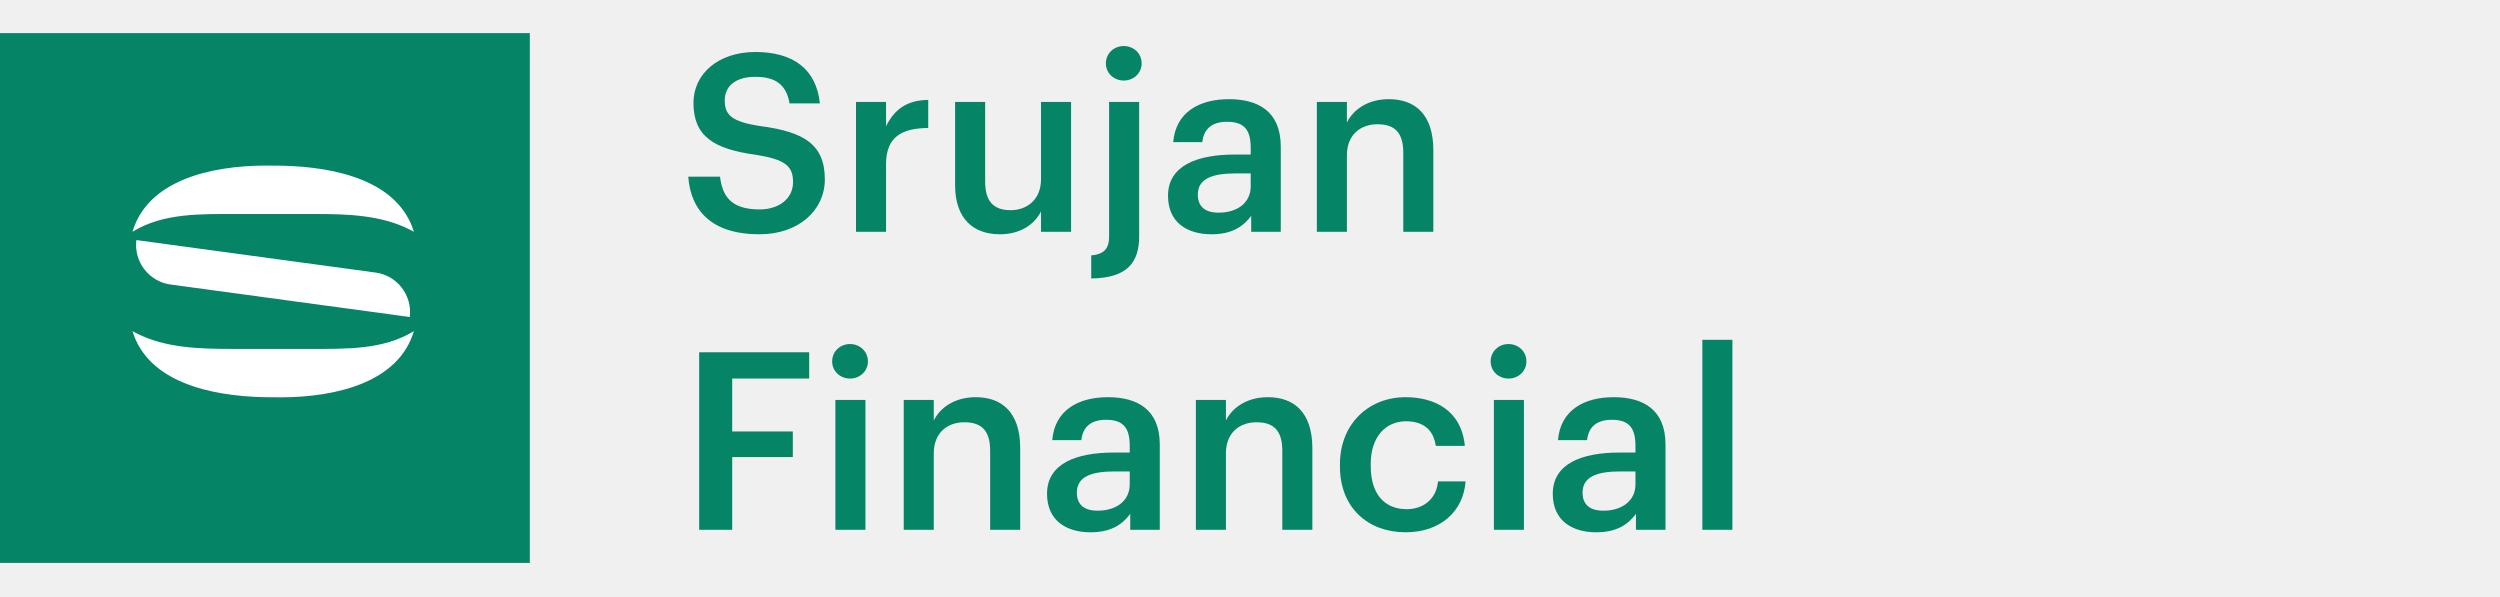
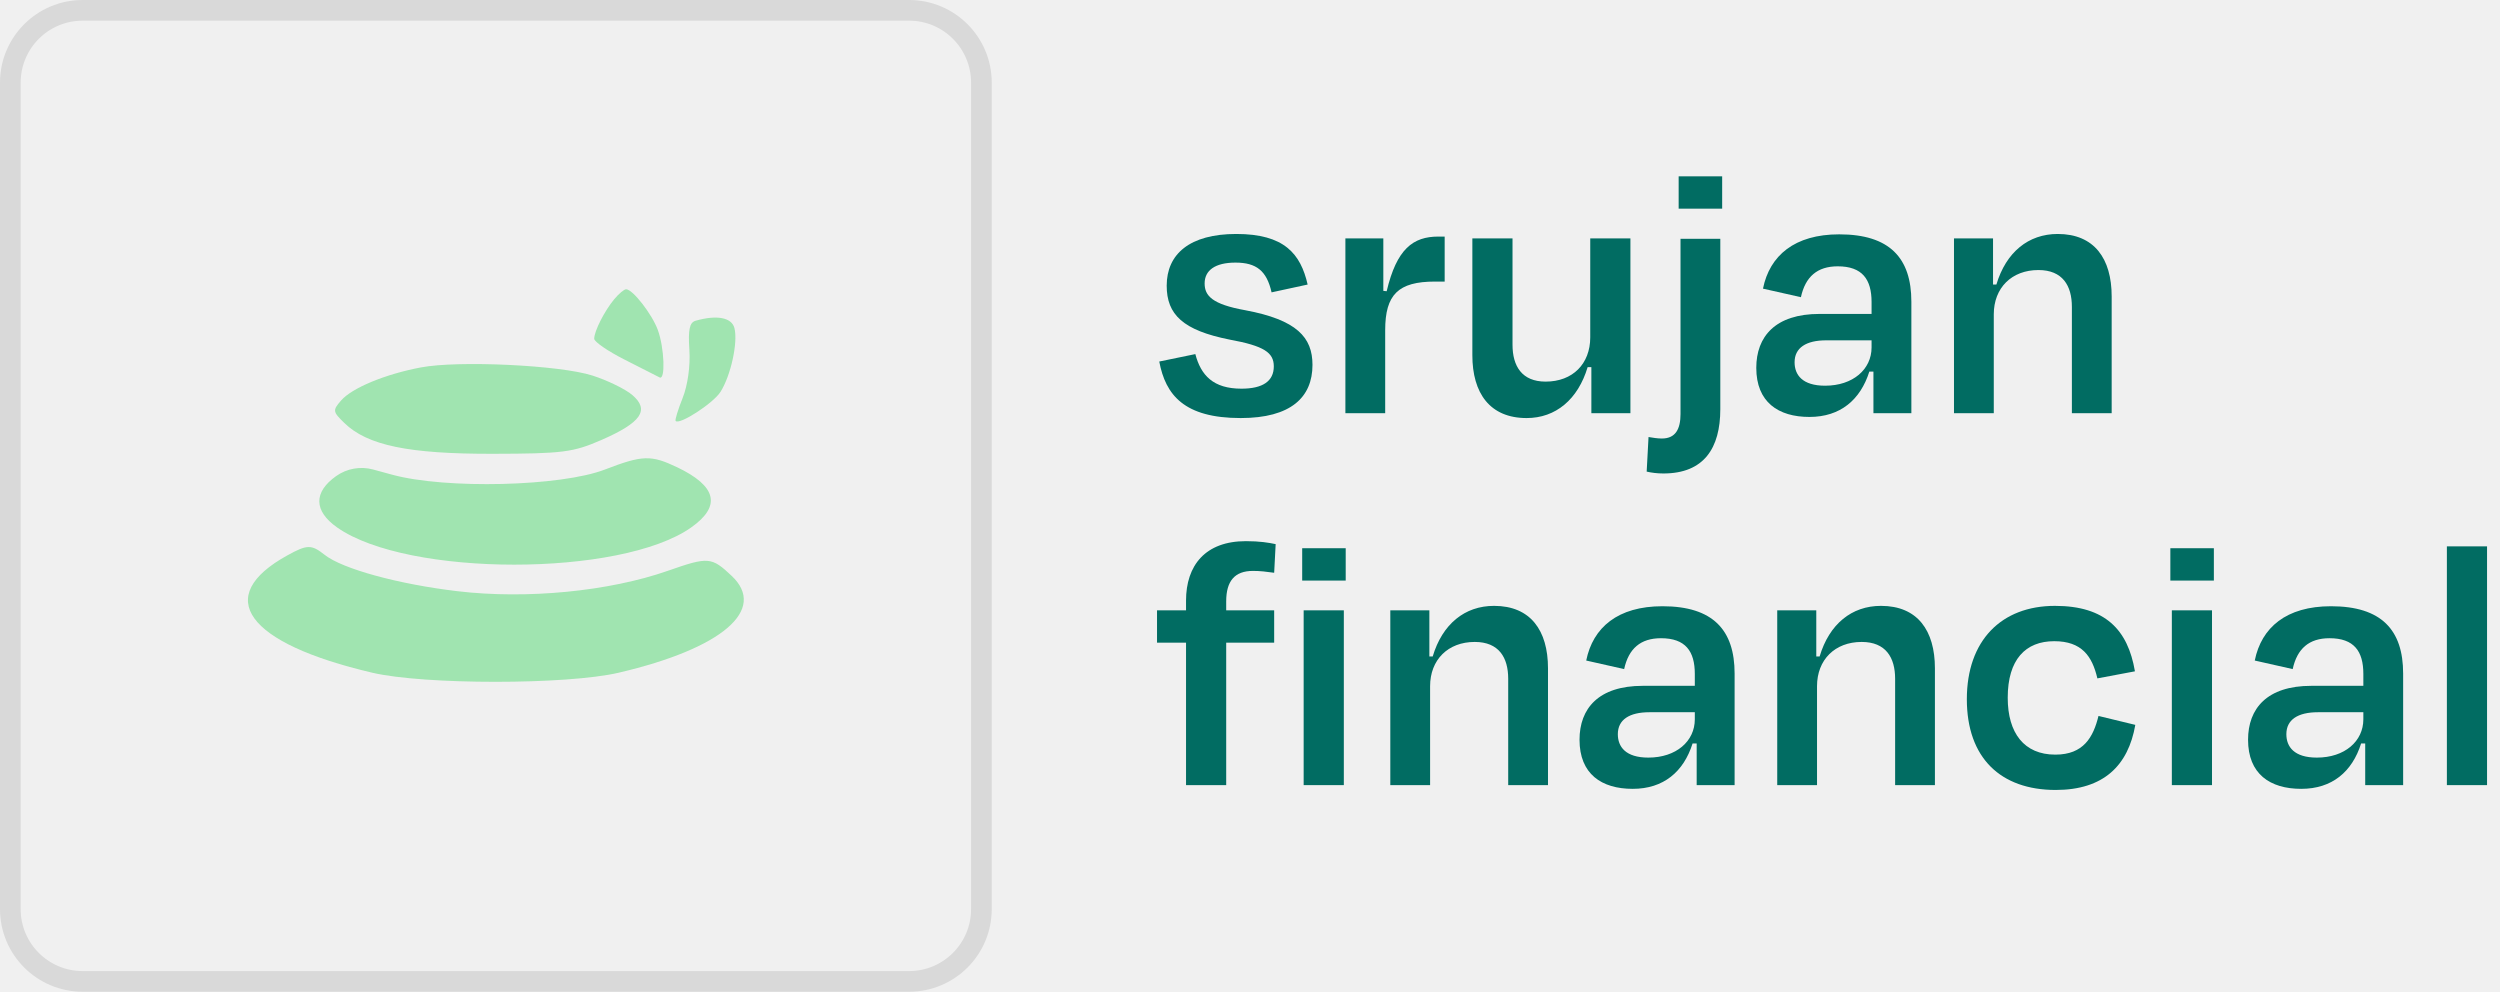
- <svg xmlns="http://www.w3.org/2000/svg" width="151" height="36" viewBox="0 0 151 36" fill="none">
-   <path d="M45.875 14.15C48.245 14.15 49.82 12.695 49.82 10.835C49.82 8.69 48.515 7.97 45.995 7.625C44.135 7.355 43.775 6.92 43.775 6.05C43.775 5.225 44.405 4.64 45.62 4.64C46.85 4.64 47.495 5.12 47.69 6.245H49.52C49.31 4.19 47.93 3.14 45.62 3.14C43.385 3.14 41.885 4.46 41.885 6.215C41.885 8.225 43.1 9.005 45.665 9.35C47.405 9.635 47.9 10.01 47.9 11C47.9 11.99 47.06 12.65 45.875 12.65C44.06 12.65 43.625 11.75 43.49 10.67H41.57C41.72 12.695 42.95 14.15 45.875 14.15ZM51.702 14H53.517V9.92C53.517 8.255 54.477 7.745 56.066 7.73V6.035C54.746 6.05 54.011 6.635 53.517 7.625V6.155H51.702V14ZM60.388 14.15C61.663 14.15 62.488 13.535 62.878 12.77V14H64.693V6.155H62.878V10.82C62.878 12.065 62.023 12.695 61.048 12.695C59.998 12.695 59.503 12.155 59.503 10.97V6.155H57.688V11.18C57.688 13.265 58.843 14.15 60.388 14.15ZM65.91 16.82C68.085 16.79 68.805 15.86 68.805 14.27V6.155H66.99V14.315C66.99 14.975 66.705 15.365 65.91 15.425V16.82ZM67.875 4.865C68.475 4.865 68.955 4.415 68.955 3.83C68.955 3.23 68.475 2.78 67.875 2.78C67.275 2.78 66.795 3.23 66.795 3.83C66.795 4.415 67.275 4.865 67.875 4.865ZM73.173 14.15C74.373 14.15 75.063 13.715 75.573 13.04V14H77.358V8.855C77.358 6.71 75.978 5.99 74.223 5.99C72.468 5.99 71.013 6.755 70.863 8.585H72.618C72.708 7.805 73.173 7.355 74.118 7.355C75.183 7.355 75.543 7.88 75.543 8.93V9.335H74.568C72.318 9.335 70.548 9.995 70.548 11.825C70.548 13.46 71.733 14.15 73.173 14.15ZM73.608 12.845C72.708 12.845 72.348 12.41 72.348 11.75C72.348 10.79 73.233 10.475 74.613 10.475H75.543V11.255C75.543 12.26 74.718 12.845 73.608 12.845ZM79.538 14H81.353V9.38C81.353 8.135 82.178 7.505 83.198 7.505C84.278 7.505 84.758 8.045 84.758 9.23V14H86.573V9.065C86.573 6.905 85.463 5.99 83.888 5.99C82.598 5.99 81.728 6.635 81.353 7.4V6.155H79.538V14ZM42.23 32H44.225V27.605H47.885V26.06H44.225V22.865H48.875V21.275H42.23V32ZM50.457 32H52.272V24.155H50.457V32ZM51.342 22.865C51.942 22.865 52.422 22.415 52.422 21.83C52.422 21.23 51.942 20.78 51.342 20.78C50.742 20.78 50.262 21.23 50.262 21.83C50.262 22.415 50.742 22.865 51.342 22.865ZM54.585 32H56.4V27.38C56.4 26.135 57.225 25.505 58.245 25.505C59.325 25.505 59.805 26.045 59.805 27.23V32H61.62V27.065C61.62 24.905 60.51 23.99 58.935 23.99C57.645 23.99 56.775 24.635 56.4 25.4V24.155H54.585V32ZM65.866 32.15C67.066 32.15 67.756 31.715 68.266 31.04V32H70.051V26.855C70.051 24.71 68.671 23.99 66.916 23.99C65.161 23.99 63.706 24.755 63.556 26.585H65.311C65.401 25.805 65.866 25.355 66.811 25.355C67.876 25.355 68.236 25.88 68.236 26.93V27.335H67.261C65.011 27.335 63.241 27.995 63.241 29.825C63.241 31.46 64.426 32.15 65.866 32.15ZM66.301 30.845C65.401 30.845 65.041 30.41 65.041 29.75C65.041 28.79 65.926 28.475 67.306 28.475H68.236V29.255C68.236 30.26 67.411 30.845 66.301 30.845ZM72.231 32H74.046V27.38C74.046 26.135 74.871 25.505 75.891 25.505C76.971 25.505 77.451 26.045 77.451 27.23V32H79.266V27.065C79.266 24.905 78.156 23.99 76.581 23.99C75.291 23.99 74.421 24.635 74.046 25.4V24.155H72.231V32ZM84.892 32.15C87.022 32.15 88.387 30.875 88.522 29.075H86.857C86.752 30.185 85.927 30.755 84.967 30.755C83.632 30.755 82.792 29.855 82.792 28.145V28.025C82.792 26.405 83.677 25.445 84.922 25.445C85.882 25.445 86.572 25.88 86.722 26.93H88.477C88.267 24.77 86.632 23.99 84.892 23.99C82.702 23.99 80.932 25.565 80.932 28.055V28.175C80.932 30.68 82.642 32.15 84.892 32.15ZM90.23 32H92.045V24.155H90.23V32ZM91.115 22.865C91.715 22.865 92.195 22.415 92.195 21.83C92.195 21.23 91.715 20.78 91.115 20.78C90.515 20.78 90.035 21.23 90.035 21.83C90.035 22.415 90.515 22.865 91.115 22.865ZM96.412 32.15C97.612 32.15 98.302 31.715 98.812 31.04V32H100.597V26.855C100.597 24.71 99.217 23.99 97.462 23.99C95.707 23.99 94.252 24.755 94.102 26.585H95.857C95.947 25.805 96.412 25.355 97.357 25.355C98.422 25.355 98.782 25.88 98.782 26.93V27.335H97.807C95.557 27.335 93.787 27.995 93.787 29.825C93.787 31.46 94.972 32.15 96.412 32.15ZM96.847 30.845C95.947 30.845 95.587 30.41 95.587 29.75C95.587 28.79 96.472 28.475 97.852 28.475H98.782V29.255C98.782 30.26 97.957 30.845 96.847 30.845ZM102.822 32H104.637V20.525H102.822V32Z" fill="#068466" />
-   <rect y="2" width="32" height="32" fill="#068466" />
-   <path d="M22.687 16.463C23.991 16.64 24.915 17.842 24.75 19.148L10.3 17.185C8.996 17.008 8.073 15.806 8.237 14.501L22.687 16.463Z" fill="white" />
-   <path d="M19.013 12.926H14.315C12.142 12.926 9.848 12.857 8 14C8.931 10.877 12.726 10.02 15.985 10.001C16.349 9.998 16.709 10.002 17.071 10.01C20.296 10.087 24.055 10.915 25 14C24.907 13.949 24.816 13.901 24.727 13.856C22.988 12.981 20.96 12.926 19.013 12.926Z" fill="white" />
-   <path d="M13.987 21.074H18.685C20.858 21.074 23.152 21.143 25 20C24.069 23.123 20.274 23.98 17.015 23.999C16.651 24.002 16.291 23.998 15.929 23.99C12.704 23.913 8.945 23.085 8 20C8.093 20.051 8.184 20.099 8.273 20.144C10.012 21.019 12.04 21.074 13.987 21.074Z" fill="white" />
+ <svg xmlns="http://www.w3.org/2000/svg" width="121" height="48" viewBox="0 0 121 48" fill="none">
+   <path d="M60.05 20.234C62.48 20.234 63.524 19.226 63.524 17.66C63.524 16.328 62.768 15.482 60.266 15.014C58.664 14.726 58.304 14.312 58.304 13.718C58.304 13.088 58.808 12.71 59.798 12.71C60.806 12.71 61.31 13.106 61.544 14.15L63.29 13.772C62.948 12.278 62.156 11.324 59.834 11.324C57.584 11.324 56.468 12.296 56.468 13.826C56.468 15.23 57.26 15.986 59.51 16.436C61.184 16.742 61.652 17.066 61.652 17.732C61.652 18.452 61.112 18.812 60.086 18.812C58.718 18.812 58.124 18.164 57.854 17.138L56.108 17.498C56.414 19.118 57.314 20.234 60.05 20.234Z" fill="#016C62" />
+   <path d="M67.043 20V15.986C67.043 14.258 67.672 13.628 69.454 13.628H69.922V11.45H69.617C68.392 11.45 67.6 12.044 67.115 14.096L66.953 14.078V11.54H65.117V20H67.043Z" fill="#016C62" />
+   <path d="M77.022 20H78.912V11.54H76.968V16.328C76.968 17.606 76.122 18.47 74.808 18.47C73.656 18.47 73.206 17.714 73.206 16.688V11.54H71.262V17.192C71.262 19.028 72.108 20.234 73.89 20.234C75.294 20.234 76.374 19.334 76.842 17.768H77.022V20Z" fill="#016C62" />
+   <path d="M83.263 19.802V11.558H81.337V20.036C81.337 20.756 81.103 21.224 80.437 21.224C80.221 21.224 80.005 21.188 79.789 21.152L79.699 22.826C79.933 22.88 80.203 22.916 80.509 22.916C82.471 22.916 83.263 21.692 83.263 19.802ZM83.353 10.1V8.534H81.247V10.1H83.353Z" fill="#016C62" />
+   <path d="M88.334 18.668C87.236 18.668 86.858 18.146 86.858 17.534C86.858 16.832 87.416 16.472 88.388 16.472H90.584V16.814C90.584 17.876 89.684 18.668 88.334 18.668ZM90.674 20H92.51V14.6C92.51 12.494 91.466 11.342 89.018 11.342C86.858 11.342 85.652 12.368 85.328 13.97L87.164 14.384C87.38 13.394 87.956 12.89 88.946 12.89C90.134 12.89 90.584 13.52 90.584 14.618V15.194H88.064C85.922 15.194 85.004 16.292 85.004 17.804C85.004 19.46 86.066 20.18 87.578 20.18C89.072 20.18 90.044 19.352 90.476 17.984H90.674V20Z" fill="#016C62" />
+   <path d="M96.499 15.212C96.499 13.934 97.363 13.07 98.659 13.07C99.829 13.07 100.279 13.826 100.279 14.852V20H102.205V14.348C102.205 12.512 101.359 11.324 99.595 11.324C98.173 11.324 97.093 12.206 96.625 13.772H96.463V11.54H94.573V20H96.499V15.212Z" fill="#016C62" />
+   <path d="M59.348 29.108C59.348 28.118 59.762 27.632 60.644 27.632C60.986 27.632 61.292 27.668 61.67 27.722L61.742 26.336C61.4 26.264 60.968 26.192 60.302 26.192C58.34 26.192 57.404 27.362 57.404 29.072V29.54H56V31.106H57.404V38H59.348V31.106H61.67V29.54H59.348V29.108Z" fill="#016C62" />
+   <path d="M65.132 28.1V26.534H63.026V28.1H65.132ZM65.041 38V29.54H63.097V38H65.041Z" fill="#016C62" />
+   <path d="M69.217 33.212C69.217 31.934 70.081 31.07 71.377 31.07C72.547 31.07 72.997 31.826 72.997 32.852V38H74.923V32.348C74.923 30.512 74.077 29.324 72.313 29.324C70.891 29.324 69.811 30.206 69.343 31.772H69.181V29.54H67.291V38H69.217V33.212Z" fill="#016C62" />
+   <path d="M79.779 36.668C78.681 36.668 78.303 36.146 78.303 35.534C78.303 34.832 78.861 34.472 79.833 34.472H82.029V34.814C82.029 35.876 81.129 36.668 79.779 36.668ZM82.119 38H83.955V32.6C83.955 30.494 82.911 29.342 80.463 29.342C78.303 29.342 77.097 30.368 76.773 31.97L78.609 32.384C78.825 31.394 79.401 30.89 80.391 30.89C81.579 30.89 82.029 31.52 82.029 32.618V33.194H79.509C77.367 33.194 76.449 34.292 76.449 35.804C76.449 37.46 77.511 38.18 79.023 38.18C80.517 38.18 81.489 37.352 81.921 35.984H82.119V38Z" fill="#016C62" />
+   <path d="M87.944 33.212C87.944 31.934 88.808 31.07 90.104 31.07C91.274 31.07 91.724 31.826 91.724 32.852V38H93.65V32.348C93.65 30.512 92.804 29.324 91.04 29.324C89.618 29.324 88.538 30.206 88.07 31.772H87.908V29.54H86.018V38H87.944V33.212Z" fill="#016C62" />
+   <path d="M101.513 32.834L103.331 32.492C102.989 30.476 101.891 29.324 99.46 29.324C96.868 29.324 95.195 30.998 95.195 33.842C95.195 36.686 96.832 38.234 99.496 38.234C101.819 38.234 103.007 37.046 103.349 35.084L101.567 34.652C101.315 35.678 100.847 36.524 99.478 36.524C97.966 36.524 97.174 35.48 97.174 33.77C97.174 31.916 98.038 31.034 99.424 31.034C100.757 31.034 101.261 31.754 101.513 32.834Z" fill="#016C62" />
+   <path d="M107.151 28.1V26.534H105.045V28.1H107.151ZM107.061 38V29.54H105.117V38H107.061Z" fill="#016C62" />
+   <path d="M112.136 36.668C111.038 36.668 110.66 36.146 110.66 35.534C110.66 34.832 111.218 34.472 112.19 34.472H114.386V34.814C114.386 35.876 113.486 36.668 112.136 36.668ZM114.476 38H116.312V32.6C116.312 30.494 115.268 29.342 112.82 29.342C110.66 29.342 109.454 30.368 109.13 31.97L110.966 32.384C111.182 31.394 111.758 30.89 112.748 30.89C113.936 30.89 114.386 31.52 114.386 32.618V33.194H111.866C109.724 33.194 108.806 34.292 108.806 35.804C108.806 37.46 109.868 38.18 111.38 38.18C112.874 38.18 113.846 37.352 114.278 35.984H114.476V38Z" fill="#016C62" />
+   <path d="M120.373 26.444H118.429V38H120.373V26.444Z" fill="#016C62" />
+   <path fill-rule="evenodd" clip-rule="evenodd" d="M29.736 14.473C29.258 15.046 28.759 16.028 28.759 16.395C28.759 16.542 29.427 17 30.244 17.413C31.061 17.825 31.817 18.209 31.923 18.266C32.213 18.42 32.157 16.848 31.841 15.977C31.563 15.208 30.623 14 30.304 14C30.209 14 29.953 14.213 29.736 14.473ZM33.666 15.524C33.374 15.607 33.3 15.954 33.366 16.933C33.417 17.708 33.286 18.648 33.039 19.265C32.812 19.833 32.66 20.333 32.7 20.375C32.893 20.577 34.531 19.512 34.877 18.96C35.374 18.166 35.721 16.578 35.548 15.885C35.418 15.367 34.702 15.229 33.666 15.524ZM20.372 17.783C18.637 18.111 17.034 18.777 16.506 19.387C16.094 19.863 16.103 19.924 16.663 20.469C17.779 21.558 19.774 21.972 23.852 21.964C27.242 21.957 27.741 21.893 29.122 21.289C31.041 20.449 31.453 19.847 30.606 19.12C30.272 18.833 29.4 18.408 28.669 18.175C27.088 17.671 22.184 17.439 20.372 17.783ZM29.276 22.726C27.149 23.546 21.575 23.681 18.987 22.977L18.059 22.724C17.447 22.558 16.793 22.673 16.275 23.038V23.038C15.167 23.82 15.182 24.729 16.316 25.528C19.721 27.929 30.048 27.93 33.452 25.53C34.92 24.494 34.693 23.529 32.763 22.61C31.505 22.012 31.094 22.026 29.276 22.726ZM13.908 26.88C10.284 28.878 11.915 31.132 18.02 32.56C20.526 33.147 27.436 33.147 29.942 32.56C34.959 31.387 37.149 29.508 35.41 27.869C34.436 26.952 34.283 26.94 32.328 27.625C29.482 28.622 25.501 29.01 22.157 28.616C19.29 28.278 16.575 27.536 15.712 26.853C15.07 26.346 14.87 26.349 13.908 26.88Z" fill="#A0E4B0" />
+   <rect x="0.5" y="0.5" width="47" height="47" rx="3.5" stroke="#D9D9D9" />
</svg>
